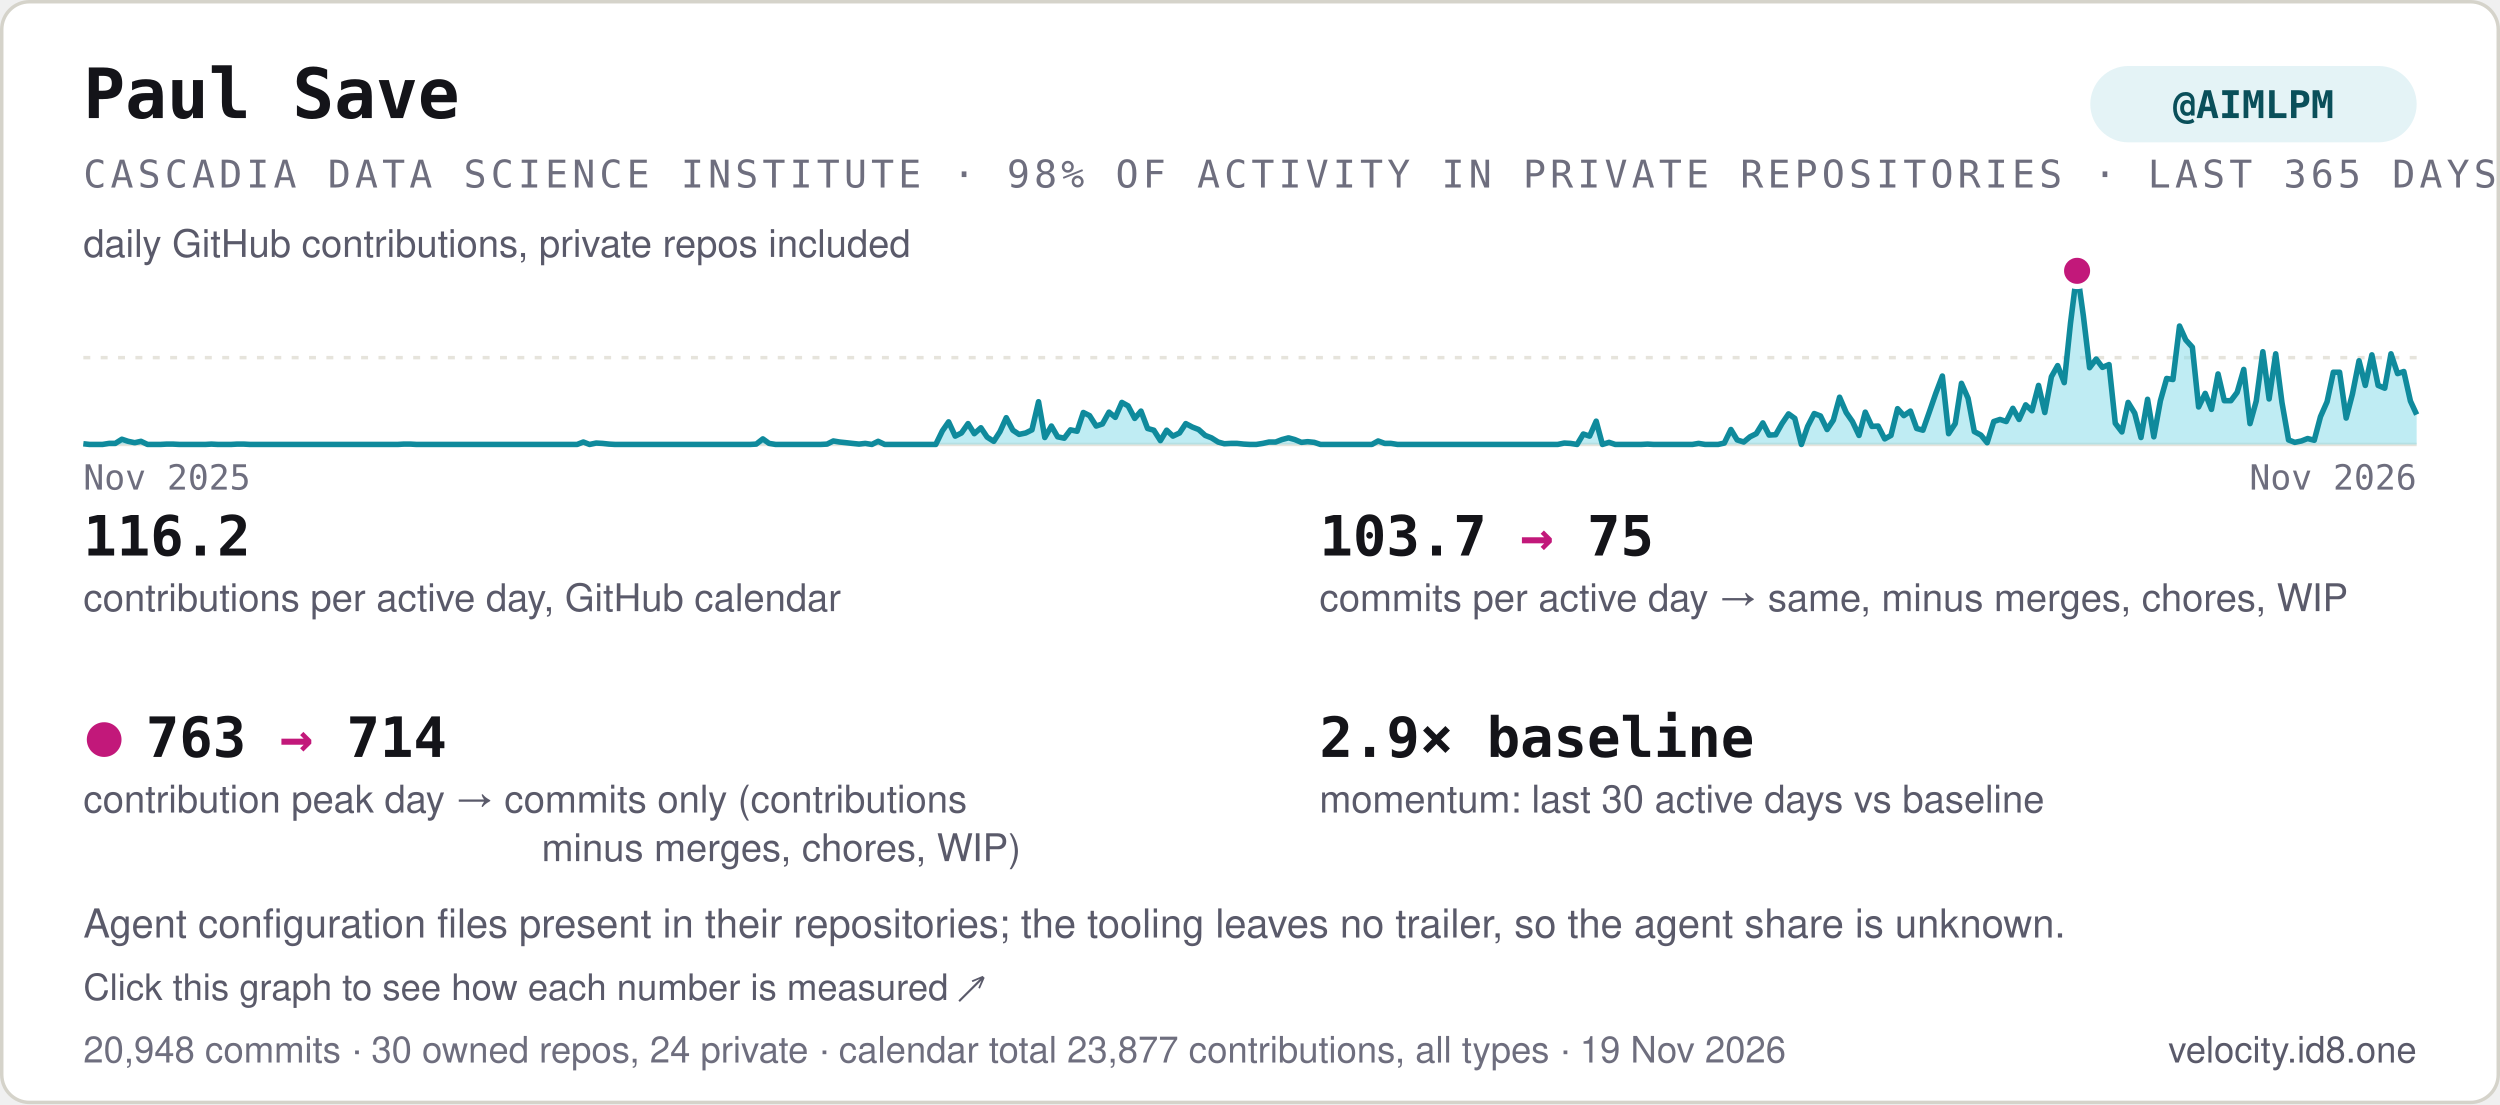
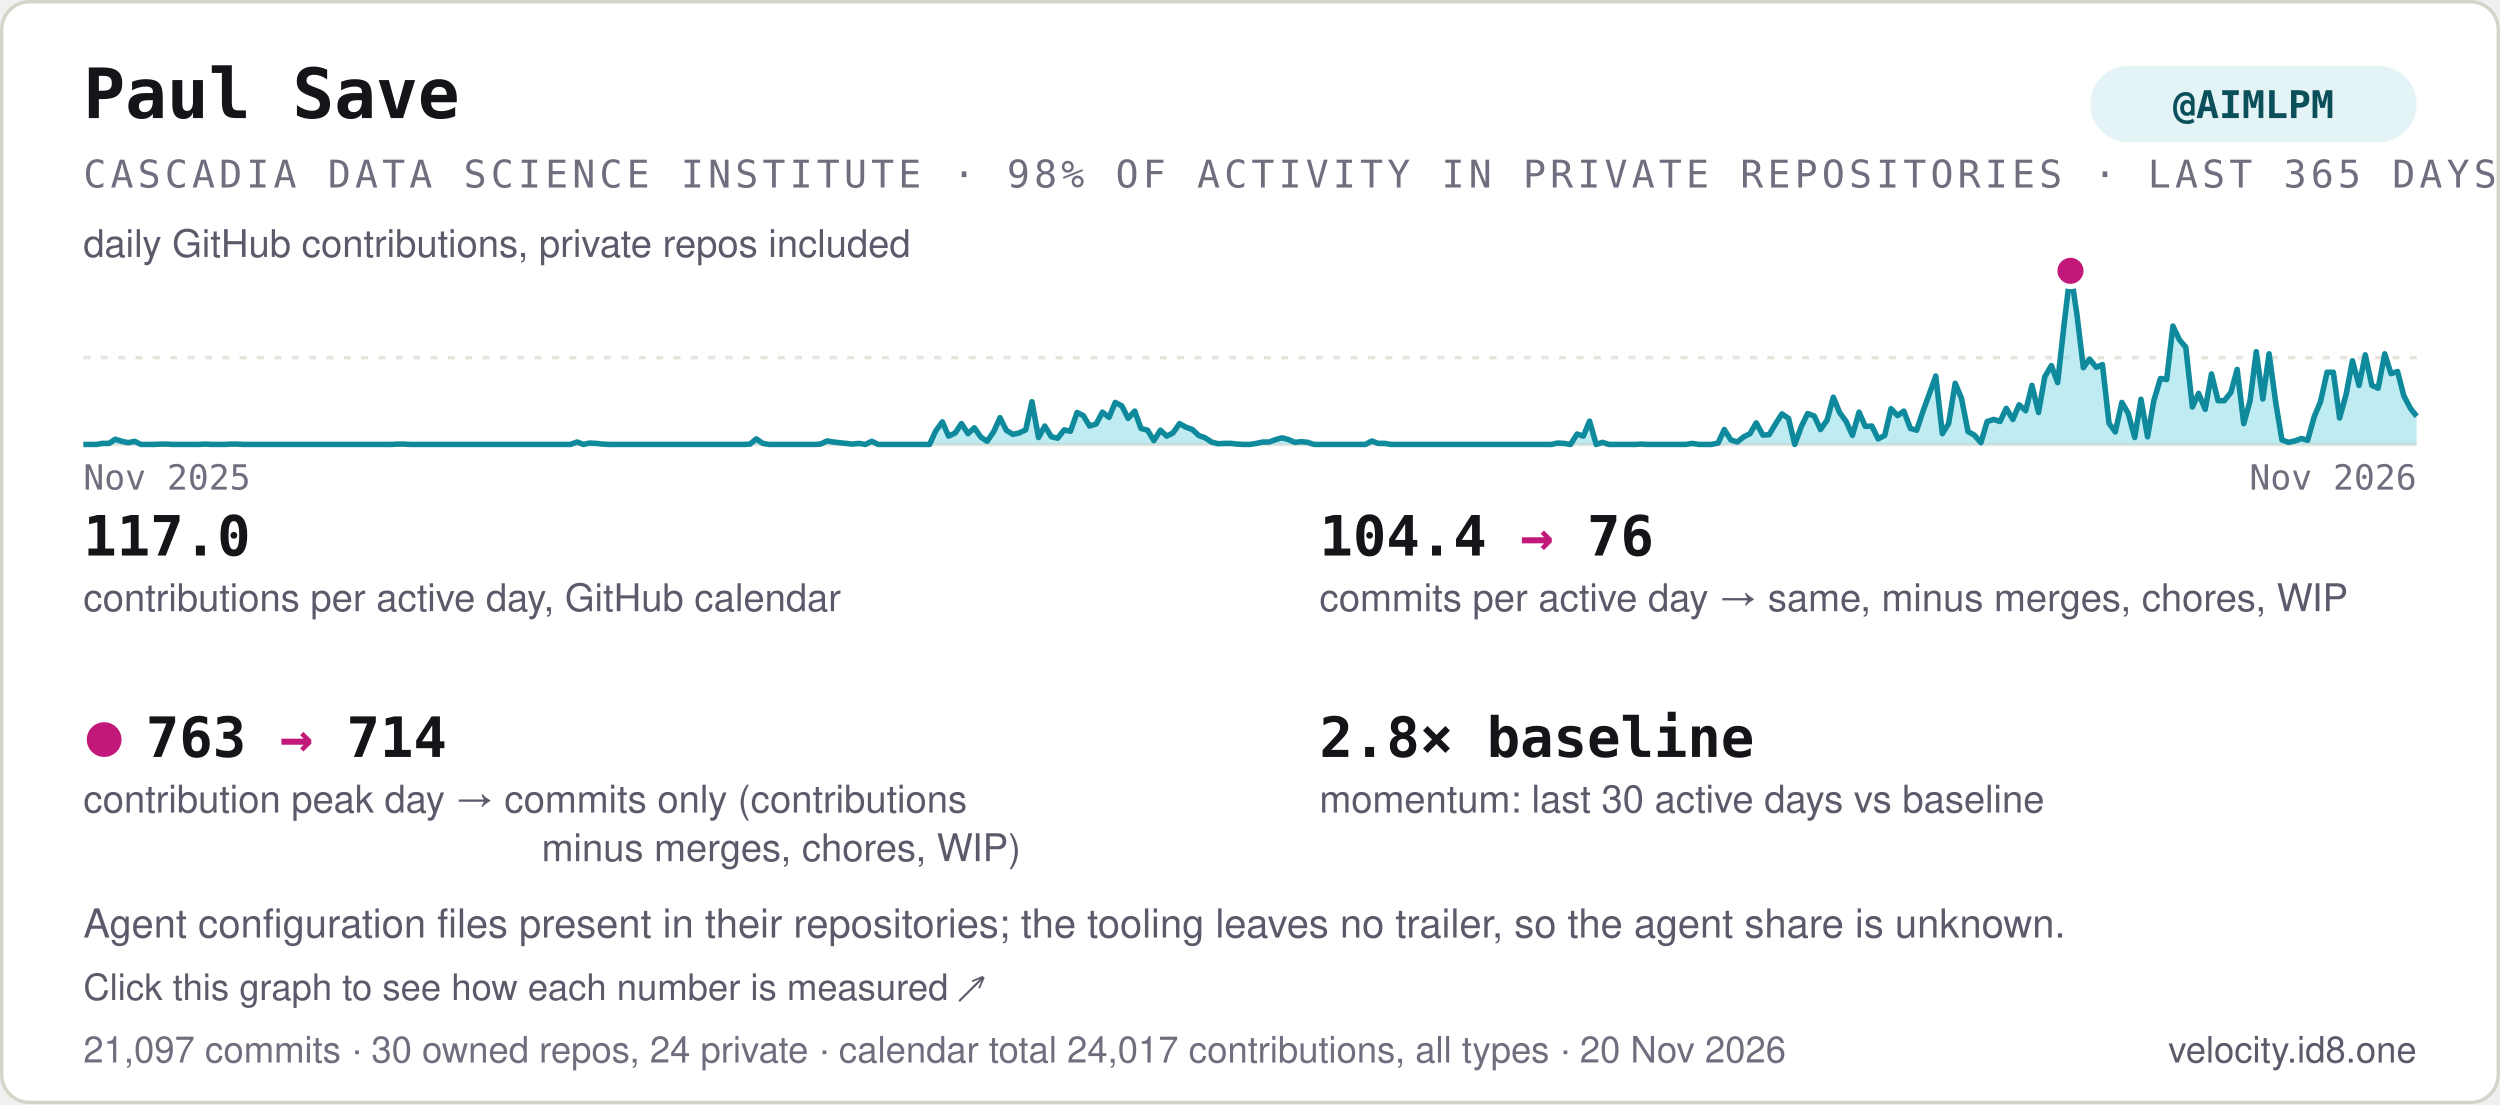
<svg xmlns="http://www.w3.org/2000/svg" width="720" height="318" viewBox="0 0 720 318" role="img" aria-label="Paul Save: Velocity Graph">
  <rect x="0.5" y="0.5" width="719" height="317" rx="8" fill="#FFFFFF" stroke="#D5D3CA" />
  <text x="24" y="34" font-family="Departure Mono, JetBrains Mono, ui-monospace, Menlo, monospace" font-size="20" font-weight="700" fill="#141419">Paul Save</text>
  <text x="24" y="54" font-family="Departure Mono, JetBrains Mono, ui-monospace, Menlo, monospace" font-size="11" letter-spacing="1.2" fill="#6E6E7E">CASCADIA DATA SCIENCE INSTITUTE · 98% OF ACTIVITY IN PRIVATE REPOSITORIES · LAST 365 DAYS</text>
  <rect x="602" y="19" width="94" height="22" rx="11" fill="#E4F3F6" />
  <text x="649" y="34" text-anchor="middle" font-family="Departure Mono, JetBrains Mono, ui-monospace, Menlo, monospace" font-size="11" font-weight="600" fill="#0A4F5A">@AIMLPM</text>
  <line x1="24" x2="696" y1="128" y2="128" stroke="#E6E4DC" />
  <line x1="24" x2="696" y1="103.0" y2="103.0" stroke="#E6E4DC" stroke-dasharray="2 3" />
-   <path d="M24.0,127.8 L25.8,128.0 L27.7,128.0 L29.5,128.0 L31.4,127.7 L33.2,127.7 L35.1,126.5 L36.9,127.1 L38.8,127.5 L40.6,127.1 L42.5,128.0 L44.3,128.0 L46.2,128.0 L48.0,127.9 L49.8,127.9 L51.7,128.0 L53.5,128.0 L55.4,128.0 L57.2,128.0 L59.1,128.0 L60.9,127.9 L62.8,128.0 L64.6,128.0 L66.5,128.0 L68.3,127.9 L70.2,127.9 L72.0,128.0 L73.8,128.0 L75.7,128.0 L77.5,128.0 L79.4,128.0 L81.2,128.0 L83.1,128.0 L84.9,128.0 L86.8,128.0 L88.6,128.0 L90.5,128.0 L92.3,128.0 L94.2,128.0 L96.0,128.0 L97.8,128.0 L99.7,128.0 L101.5,128.0 L103.4,128.0 L105.2,128.0 L107.1,128.0 L108.9,128.0 L110.8,128.0 L112.6,128.0 L114.5,128.0 L116.3,127.9 L118.2,127.9 L120.0,128.0 L121.8,128.0 L123.7,128.0 L125.5,128.0 L127.4,128.0 L129.2,128.0 L131.1,128.0 L132.9,128.0 L134.8,128.0 L136.6,128.0 L138.5,128.0 L140.3,128.0 L142.2,128.0 L144.0,128.0 L145.8,128.0 L147.7,128.0 L149.5,128.0 L151.4,128.0 L153.2,128.0 L155.1,128.0 L156.9,128.0 L158.8,128.0 L160.6,128.0 L162.5,128.0 L164.3,128.0 L166.2,128.0 L168.0,127.3 L169.8,128.0 L171.7,127.6 L173.5,127.7 L175.4,127.9 L177.2,128.0 L179.1,128.0 L180.9,128.0 L182.8,128.0 L184.6,128.0 L186.5,128.0 L188.3,128.0 L190.2,128.0 L192.0,128.0 L193.8,128.0 L195.7,128.0 L197.5,128.0 L199.4,128.0 L201.2,128.0 L203.1,128.0 L204.9,128.0 L206.8,128.0 L208.6,128.0 L210.5,128.0 L212.3,128.0 L214.2,128.0 L216.0,128.0 L217.8,127.9 L219.7,126.4 L221.5,127.7 L223.4,128.0 L225.2,128.0 L227.1,128.0 L228.9,128.0 L230.8,128.0 L232.6,128.0 L234.5,128.0 L236.3,128.0 L238.2,127.9 L240.0,127.0 L241.8,127.3 L243.7,127.5 L245.5,127.7 L247.4,127.9 L249.2,127.7 L251.1,128.0 L252.9,127.1 L254.8,128.0 L256.6,128.0 L258.5,128.0 L260.3,128.0 L262.2,128.0 L264.0,128.0 L265.8,128.0 L267.7,128.0 L269.5,128.0 L271.4,124.1 L273.2,121.5 L275.1,125.6 L276.9,124.7 L278.8,122.0 L280.6,124.9 L282.5,123.2 L284.3,125.9 L286.2,127.1 L288.0,124.3 L289.8,120.3 L291.7,123.9 L293.5,125.1 L295.4,124.7 L297.2,123.8 L299.1,115.7 L300.9,126.0 L302.8,122.7 L304.6,125.8 L306.5,126.2 L308.3,123.8 L310.2,124.2 L312.0,118.8 L313.8,119.7 L315.7,122.7 L317.5,122.1 L319.4,118.7 L321.2,120.2 L323.1,115.9 L324.9,116.9 L326.8,120.5 L328.6,118.4 L330.5,123.4 L332.3,123.9 L334.2,126.9 L336.0,123.9 L337.8,125.6 L339.7,124.7 L341.5,122.0 L343.4,123.0 L345.2,123.7 L347.1,125.4 L348.9,126.1 L350.8,127.3 L352.6,127.8 L354.5,127.7 L356.3,127.7 L358.2,127.9 L360.0,128.0 L361.8,128.0 L363.7,127.7 L365.5,127.3 L367.4,127.3 L369.2,126.6 L371.1,126.1 L372.9,126.6 L374.8,127.4 L376.6,127.2 L378.5,127.4 L380.3,128.0 L382.2,128.0 L384.0,128.0 L385.8,128.0 L387.7,128.0 L389.5,128.0 L391.4,128.0 L393.2,128.0 L395.1,128.0 L396.9,127.0 L398.8,127.7 L400.6,127.7 L402.5,128.0 L404.3,128.0 L406.2,128.0 L408.0,128.0 L409.8,128.0 L411.7,128.0 L413.5,128.0 L415.4,128.0 L417.2,128.0 L419.1,128.0 L420.9,128.0 L422.8,128.0 L424.6,128.0 L426.5,128.0 L428.3,128.0 L430.2,128.0 L432.0,128.0 L433.8,128.0 L435.7,128.0 L437.5,128.0 L439.4,128.0 L441.2,128.0 L443.1,128.0 L444.9,128.0 L446.8,128.0 L448.6,128.0 L450.5,127.6 L452.3,127.7 L454.2,128.0 L456.0,125.0 L457.8,125.6 L459.7,121.3 L461.5,128.0 L463.4,127.4 L465.2,128.0 L467.1,128.0 L468.9,128.0 L470.8,128.0 L472.6,128.0 L474.5,127.9 L476.3,128.0 L478.2,128.0 L480.0,128.0 L481.8,128.0 L483.7,128.0 L485.5,128.0 L487.4,128.0 L489.2,127.7 L491.1,128.0 L492.9,128.0 L494.8,128.0 L496.6,127.6 L498.5,123.7 L500.3,126.7 L502.2,127.3 L504.0,125.8 L505.8,124.9 L507.7,121.8 L509.5,125.3 L511.4,125.2 L513.2,122.0 L515.1,119.2 L516.9,120.5 L518.8,128.0 L520.6,122.8 L522.5,119.1 L524.3,119.8 L526.2,123.7 L528.0,121.0 L529.8,114.4 L531.7,118.8 L533.5,121.4 L535.4,125.4 L537.2,118.7 L539.1,122.8 L540.9,122.7 L542.8,126.4 L544.6,125.4 L546.5,117.7 L548.3,119.7 L550.2,118.4 L552.0,123.4 L553.8,123.9 L555.7,118.5 L557.5,113.3 L559.4,108.3 L561.2,124.9 L563.1,122.0 L564.9,110.4 L566.8,114.7 L568.6,124.3 L570.5,125.3 L572.3,127.5 L574.2,121.4 L576.0,120.8 L577.8,121.4 L579.7,117.6 L581.5,120.8 L583.4,116.6 L585.2,118.3 L587.1,111.0 L588.9,118.8 L590.8,108.5 L592.6,105.3 L594.5,110.2 L596.3,93.1 L598.2,78.0 L600.0,90.9 L601.8,105.9 L603.7,103.4 L605.5,105.8 L607.4,105.0 L609.2,121.9 L611.1,124.4 L612.9,115.9 L614.8,119.0 L616.6,126.0 L618.5,115.0 L620.3,125.8 L622.2,115.4 L624.0,109.0 L625.8,109.3 L627.7,93.9 L629.5,97.9 L631.4,100.0 L633.2,117.2 L635.1,113.3 L636.9,117.9 L638.8,107.7 L640.6,115.4 L642.5,115.4 L644.3,113.0 L646.2,106.4 L648.0,122.0 L649.8,115.5 L651.7,101.3 L653.5,114.9 L655.4,101.9 L657.2,115.9 L659.1,126.7 L660.9,127.4 L662.8,127.0 L664.6,126.3 L666.5,126.8 L668.3,120.0 L670.2,115.7 L672.0,107.2 L673.8,107.2 L675.7,120.4 L677.5,113.5 L679.4,103.9 L681.2,111.0 L683.1,102.2 L684.9,111.0 L686.8,111.8 L688.6,101.9 L690.5,107.6 L692.3,107.0 L694.2,115.5 L696.0,119.4 L696.0,128 L24,128 Z" fill="#8ADCE8" fill-opacity="0.55" />
-   <path d="M24.0,127.8 L25.8,128.0 L27.7,128.0 L29.5,128.0 L31.4,127.7 L33.2,127.7 L35.1,126.5 L36.9,127.1 L38.8,127.5 L40.6,127.1 L42.5,128.0 L44.3,128.0 L46.2,128.0 L48.0,127.9 L49.8,127.9 L51.7,128.0 L53.5,128.0 L55.4,128.0 L57.2,128.0 L59.1,128.0 L60.9,127.9 L62.8,128.0 L64.6,128.0 L66.5,128.0 L68.3,127.9 L70.2,127.9 L72.0,128.0 L73.8,128.0 L75.7,128.0 L77.5,128.0 L79.4,128.0 L81.2,128.0 L83.1,128.0 L84.9,128.0 L86.8,128.0 L88.6,128.0 L90.5,128.0 L92.3,128.0 L94.2,128.0 L96.0,128.0 L97.8,128.0 L99.7,128.0 L101.5,128.0 L103.4,128.0 L105.2,128.0 L107.1,128.0 L108.9,128.0 L110.8,128.0 L112.6,128.0 L114.5,128.0 L116.3,127.9 L118.2,127.9 L120.0,128.0 L121.8,128.0 L123.7,128.0 L125.5,128.0 L127.4,128.0 L129.2,128.0 L131.1,128.0 L132.9,128.0 L134.8,128.0 L136.6,128.0 L138.5,128.0 L140.3,128.0 L142.2,128.0 L144.0,128.0 L145.8,128.0 L147.7,128.0 L149.5,128.0 L151.4,128.0 L153.2,128.0 L155.1,128.0 L156.9,128.0 L158.8,128.0 L160.6,128.0 L162.5,128.0 L164.3,128.0 L166.2,128.0 L168.0,127.3 L169.8,128.0 L171.7,127.6 L173.5,127.7 L175.4,127.9 L177.2,128.0 L179.1,128.0 L180.9,128.0 L182.8,128.0 L184.6,128.0 L186.5,128.0 L188.3,128.0 L190.2,128.0 L192.0,128.0 L193.8,128.0 L195.7,128.0 L197.5,128.0 L199.4,128.0 L201.2,128.0 L203.1,128.0 L204.9,128.0 L206.8,128.0 L208.6,128.0 L210.5,128.0 L212.3,128.0 L214.2,128.0 L216.0,128.0 L217.8,127.9 L219.7,126.4 L221.5,127.7 L223.4,128.0 L225.2,128.0 L227.1,128.0 L228.9,128.0 L230.8,128.0 L232.6,128.0 L234.5,128.0 L236.3,128.0 L238.2,127.9 L240.0,127.0 L241.8,127.3 L243.7,127.5 L245.5,127.7 L247.4,127.9 L249.2,127.7 L251.1,128.0 L252.9,127.1 L254.8,128.0 L256.6,128.0 L258.5,128.0 L260.3,128.0 L262.2,128.0 L264.0,128.0 L265.8,128.0 L267.7,128.0 L269.5,128.0 L271.4,124.1 L273.2,121.5 L275.1,125.6 L276.9,124.7 L278.8,122.0 L280.6,124.9 L282.5,123.2 L284.3,125.9 L286.2,127.1 L288.0,124.3 L289.8,120.3 L291.7,123.9 L293.5,125.1 L295.4,124.7 L297.2,123.8 L299.1,115.7 L300.9,126.0 L302.8,122.7 L304.6,125.8 L306.5,126.2 L308.3,123.8 L310.2,124.2 L312.0,118.8 L313.8,119.7 L315.7,122.7 L317.5,122.1 L319.4,118.7 L321.2,120.2 L323.1,115.9 L324.9,116.9 L326.8,120.5 L328.6,118.4 L330.5,123.4 L332.3,123.9 L334.2,126.9 L336.0,123.9 L337.8,125.6 L339.7,124.7 L341.5,122.0 L343.4,123.0 L345.2,123.7 L347.1,125.4 L348.9,126.1 L350.8,127.3 L352.6,127.8 L354.5,127.7 L356.3,127.7 L358.2,127.9 L360.0,128.0 L361.8,128.0 L363.7,127.7 L365.5,127.3 L367.4,127.3 L369.2,126.6 L371.1,126.1 L372.9,126.6 L374.8,127.4 L376.6,127.2 L378.5,127.4 L380.3,128.0 L382.2,128.0 L384.0,128.0 L385.8,128.0 L387.7,128.0 L389.5,128.0 L391.4,128.0 L393.2,128.0 L395.1,128.0 L396.9,127.0 L398.8,127.7 L400.6,127.7 L402.5,128.0 L404.3,128.0 L406.2,128.0 L408.0,128.0 L409.8,128.0 L411.7,128.0 L413.5,128.0 L415.4,128.0 L417.2,128.0 L419.1,128.0 L420.9,128.0 L422.8,128.0 L424.6,128.0 L426.5,128.0 L428.3,128.0 L430.2,128.0 L432.0,128.0 L433.8,128.0 L435.7,128.0 L437.5,128.0 L439.4,128.0 L441.2,128.0 L443.1,128.0 L444.9,128.0 L446.8,128.0 L448.6,128.0 L450.5,127.6 L452.3,127.7 L454.2,128.0 L456.0,125.0 L457.8,125.6 L459.7,121.3 L461.5,128.0 L463.4,127.4 L465.2,128.0 L467.1,128.0 L468.9,128.0 L470.8,128.0 L472.6,128.0 L474.5,127.9 L476.3,128.0 L478.2,128.0 L480.0,128.0 L481.8,128.0 L483.7,128.0 L485.5,128.0 L487.4,128.0 L489.2,127.7 L491.1,128.0 L492.9,128.0 L494.8,128.0 L496.6,127.6 L498.5,123.7 L500.3,126.7 L502.2,127.3 L504.0,125.8 L505.8,124.9 L507.7,121.8 L509.5,125.3 L511.4,125.2 L513.2,122.0 L515.1,119.2 L516.9,120.5 L518.8,128.0 L520.6,122.8 L522.5,119.1 L524.3,119.8 L526.2,123.7 L528.0,121.0 L529.8,114.4 L531.7,118.8 L533.5,121.4 L535.4,125.4 L537.2,118.7 L539.1,122.8 L540.9,122.7 L542.8,126.4 L544.6,125.4 L546.5,117.7 L548.3,119.7 L550.2,118.4 L552.0,123.4 L553.8,123.9 L555.7,118.5 L557.5,113.3 L559.4,108.3 L561.2,124.9 L563.1,122.0 L564.9,110.4 L566.8,114.7 L568.6,124.3 L570.5,125.3 L572.3,127.5 L574.2,121.4 L576.0,120.8 L577.8,121.4 L579.7,117.6 L581.5,120.8 L583.4,116.6 L585.2,118.3 L587.1,111.0 L588.9,118.8 L590.8,108.5 L592.6,105.3 L594.5,110.2 L596.3,93.1 L598.2,78.0 L600.0,90.9 L601.8,105.9 L603.7,103.4 L605.5,105.8 L607.4,105.0 L609.2,121.9 L611.1,124.4 L612.9,115.9 L614.8,119.0 L616.6,126.0 L618.5,115.0 L620.3,125.8 L622.2,115.4 L624.0,109.0 L625.8,109.3 L627.7,93.9 L629.5,97.9 L631.4,100.0 L633.2,117.2 L635.1,113.3 L636.9,117.9 L638.8,107.7 L640.6,115.4 L642.5,115.4 L644.3,113.0 L646.2,106.4 L648.0,122.0 L649.8,115.5 L651.7,101.3 L653.5,114.9 L655.4,101.9 L657.2,115.9 L659.1,126.7 L660.9,127.4 L662.8,127.0 L664.6,126.3 L666.5,126.8 L668.3,120.0 L670.2,115.7 L672.0,107.2 L673.8,107.2 L675.7,120.4 L677.5,113.5 L679.4,103.9 L681.2,111.0 L683.1,102.2 L684.9,111.0 L686.8,111.8 L688.6,101.9 L690.5,107.6 L692.3,107.0 L694.2,115.5 L696.0,119.4" fill="none" stroke="#0F8A9C" stroke-width="1.6" stroke-linejoin="round" />
-   <circle cx="598.2" cy="78.0" r="4.5" fill="#C2187A" stroke="#FFFFFF" stroke-width="1.5" />
+   <path d="M24.0,128.0 L25.8,128.0 L27.7,128.0 L29.5,127.7 L31.4,127.7 L33.2,126.5 L35.1,127.1 L36.9,127.5 L38.8,127.1 L40.6,128.0 L42.5,128.0 L44.3,128.0 L46.2,127.9 L48.0,127.9 L49.8,128.0 L51.7,128.0 L53.5,128.0 L55.4,128.0 L57.2,128.0 L59.1,127.9 L60.9,128.0 L62.8,128.0 L64.6,128.0 L66.5,127.9 L68.3,127.9 L70.2,128.0 L72.0,128.0 L73.8,128.0 L75.7,128.0 L77.5,128.0 L79.4,128.0 L81.2,128.0 L83.1,128.0 L84.9,128.0 L86.8,128.0 L88.6,128.0 L90.5,128.0 L92.3,128.0 L94.2,128.0 L96.0,128.0 L97.8,128.0 L99.7,128.0 L101.5,128.0 L103.4,128.0 L105.2,128.0 L107.1,128.0 L108.9,128.0 L110.8,128.0 L112.6,128.0 L114.5,127.9 L116.3,127.9 L118.2,128.0 L120.0,128.0 L121.8,128.0 L123.7,128.0 L125.5,128.0 L127.4,128.0 L129.2,128.0 L131.1,128.0 L132.9,128.0 L134.8,128.0 L136.6,128.0 L138.5,128.0 L140.3,128.0 L142.2,128.0 L144.0,128.0 L145.8,128.0 L147.7,128.0 L149.5,128.0 L151.4,128.0 L153.2,128.0 L155.1,128.0 L156.9,128.0 L158.8,128.0 L160.6,128.0 L162.5,128.0 L164.3,128.0 L166.2,127.3 L168.0,128.0 L169.8,127.6 L171.7,127.7 L173.5,127.9 L175.4,128.0 L177.2,128.0 L179.1,128.0 L180.9,128.0 L182.8,128.0 L184.6,128.0 L186.5,128.0 L188.3,128.0 L190.2,128.0 L192.0,128.0 L193.8,128.0 L195.7,128.0 L197.5,128.0 L199.4,128.0 L201.2,128.0 L203.1,128.0 L204.9,128.0 L206.8,128.0 L208.6,128.0 L210.5,128.0 L212.3,128.0 L214.2,128.0 L216.0,127.9 L217.8,126.4 L219.7,127.7 L221.5,128.0 L223.4,128.0 L225.2,128.0 L227.1,128.0 L228.9,128.0 L230.8,128.0 L232.6,128.0 L234.5,128.0 L236.3,127.9 L238.2,127.0 L240.0,127.3 L241.8,127.5 L243.7,127.7 L245.5,127.9 L247.4,127.7 L249.2,128.0 L251.1,127.1 L252.9,128.0 L254.8,128.0 L256.6,128.0 L258.5,128.0 L260.3,128.0 L262.2,128.0 L264.0,128.0 L265.8,128.0 L267.7,128.0 L269.5,124.1 L271.4,121.5 L273.2,125.6 L275.1,124.7 L276.9,122.0 L278.8,124.9 L280.6,123.2 L282.5,125.9 L284.3,127.1 L286.2,124.3 L288.0,120.3 L289.8,123.9 L291.7,125.1 L293.5,124.7 L295.4,123.8 L297.2,115.7 L299.1,126.0 L300.9,122.7 L302.8,125.8 L304.6,126.2 L306.5,123.8 L308.3,124.2 L310.2,118.8 L312.0,119.7 L313.8,122.7 L315.7,122.1 L317.5,118.7 L319.4,120.2 L321.2,115.9 L323.1,116.9 L324.9,120.5 L326.8,118.4 L328.6,123.4 L330.5,123.9 L332.3,126.9 L334.2,123.9 L336.0,125.6 L337.8,124.7 L339.7,122.0 L341.5,123.0 L343.4,123.7 L345.2,125.4 L347.1,126.1 L348.9,127.3 L350.8,127.8 L352.6,127.7 L354.5,127.7 L356.3,127.9 L358.2,128.0 L360.0,128.0 L361.8,127.7 L363.7,127.3 L365.5,127.3 L367.4,126.6 L369.2,126.1 L371.1,126.6 L372.9,127.4 L374.8,127.2 L376.6,127.4 L378.5,128.0 L380.3,128.0 L382.2,128.0 L384.0,128.0 L385.8,128.0 L387.7,128.0 L389.5,128.0 L391.4,128.0 L393.2,128.0 L395.1,127.0 L396.9,127.7 L398.8,127.7 L400.6,128.0 L402.5,128.0 L404.3,128.0 L406.2,128.0 L408.0,128.0 L409.8,128.0 L411.7,128.0 L413.5,128.0 L415.4,128.0 L417.2,128.0 L419.1,128.0 L420.9,128.0 L422.8,128.0 L424.6,128.0 L426.5,128.0 L428.3,128.0 L430.2,128.0 L432.0,128.0 L433.8,128.0 L435.7,128.0 L437.5,128.0 L439.4,128.0 L441.2,128.0 L443.1,128.0 L444.9,128.0 L446.8,128.0 L448.6,127.6 L450.5,127.7 L452.3,128.0 L454.2,125.0 L456.0,125.6 L457.8,121.3 L459.7,128.0 L461.5,127.4 L463.4,128.0 L465.2,128.0 L467.1,128.0 L468.9,128.0 L470.8,128.0 L472.6,127.9 L474.5,128.0 L476.3,128.0 L478.2,128.0 L480.0,128.0 L481.8,128.0 L483.7,128.0 L485.5,128.0 L487.4,127.7 L489.2,128.0 L491.1,128.0 L492.9,128.0 L494.8,127.6 L496.6,123.7 L498.5,126.7 L500.3,127.3 L502.2,125.8 L504.0,124.9 L505.8,121.8 L507.7,125.3 L509.5,125.2 L511.4,122.0 L513.2,119.2 L515.1,120.5 L516.9,128.0 L518.8,122.8 L520.6,119.1 L522.5,119.8 L524.3,123.7 L526.2,121.0 L528.0,114.4 L529.8,118.8 L531.7,121.4 L533.5,125.4 L535.4,118.7 L537.2,122.8 L539.1,122.7 L540.9,126.4 L542.8,125.4 L544.6,117.7 L546.5,119.7 L548.3,118.4 L550.2,123.4 L552.0,123.9 L553.8,118.5 L555.7,113.3 L557.5,108.3 L559.4,124.9 L561.2,122.0 L563.1,110.4 L564.9,114.7 L566.8,124.3 L568.6,125.3 L570.5,127.5 L572.3,121.4 L574.2,120.8 L576.0,121.4 L577.8,117.6 L579.7,120.8 L581.5,116.6 L583.4,118.3 L585.2,111.0 L587.1,118.8 L588.9,108.5 L590.8,105.3 L592.6,110.2 L594.5,93.1 L596.3,78.0 L598.2,90.9 L600.0,105.9 L601.8,103.4 L603.7,105.8 L605.5,105.0 L607.4,121.9 L609.2,124.4 L611.1,115.9 L612.9,119.0 L614.8,126.0 L616.6,115.0 L618.5,125.8 L620.3,115.4 L622.2,109.0 L624.0,109.3 L625.8,93.9 L627.7,97.9 L629.5,100.0 L631.4,117.2 L633.2,113.3 L635.1,117.9 L636.9,107.7 L638.8,115.4 L640.6,115.4 L642.5,113.0 L644.3,106.4 L646.2,122.0 L648.0,115.5 L649.8,101.3 L651.7,114.9 L653.5,101.9 L655.4,115.9 L657.2,126.7 L659.1,127.4 L660.9,127.0 L662.8,126.3 L664.6,126.8 L666.5,120.0 L668.3,115.7 L670.2,107.2 L672.0,107.2 L673.8,120.4 L675.7,113.5 L677.5,103.9 L679.4,111.0 L681.2,102.2 L683.1,111.0 L684.9,111.8 L686.8,101.9 L688.6,107.6 L690.5,107.0 L692.3,114.0 L694.2,117.6 L696.0,119.9 L696.0,128 L24,128 Z" fill="#8ADCE8" fill-opacity="0.55" />
+   <path d="M24.0,128.0 L25.8,128.0 L27.7,128.0 L29.5,127.7 L31.4,127.7 L33.2,126.5 L35.1,127.1 L36.9,127.5 L38.8,127.1 L40.6,128.0 L42.5,128.0 L44.3,128.0 L46.2,127.9 L48.0,127.9 L49.8,128.0 L51.7,128.0 L53.5,128.0 L55.4,128.0 L57.2,128.0 L59.1,127.9 L60.9,128.0 L62.8,128.0 L64.6,128.0 L66.5,127.9 L68.3,127.9 L70.2,128.0 L72.0,128.0 L73.8,128.0 L75.7,128.0 L77.5,128.0 L79.4,128.0 L81.2,128.0 L83.1,128.0 L84.9,128.0 L86.8,128.0 L88.6,128.0 L90.5,128.0 L92.3,128.0 L94.2,128.0 L96.0,128.0 L97.8,128.0 L99.7,128.0 L101.5,128.0 L103.4,128.0 L105.2,128.0 L107.1,128.0 L108.9,128.0 L110.8,128.0 L112.6,128.0 L114.5,127.9 L116.3,127.9 L118.2,128.0 L120.0,128.0 L121.8,128.0 L123.7,128.0 L125.5,128.0 L127.4,128.0 L129.2,128.0 L131.1,128.0 L132.9,128.0 L134.8,128.0 L136.6,128.0 L138.5,128.0 L140.3,128.0 L142.2,128.0 L144.0,128.0 L145.8,128.0 L147.7,128.0 L149.5,128.0 L151.4,128.0 L153.2,128.0 L155.1,128.0 L156.9,128.0 L158.8,128.0 L160.6,128.0 L162.5,128.0 L164.3,128.0 L166.2,127.3 L168.0,128.0 L169.8,127.6 L171.7,127.7 L173.5,127.9 L175.4,128.0 L177.2,128.0 L179.1,128.0 L180.9,128.0 L182.8,128.0 L184.6,128.0 L186.5,128.0 L188.3,128.0 L190.2,128.0 L192.0,128.0 L193.8,128.0 L195.7,128.0 L197.5,128.0 L199.4,128.0 L201.2,128.0 L203.1,128.0 L204.9,128.0 L206.8,128.0 L208.6,128.0 L210.5,128.0 L212.3,128.0 L214.2,128.0 L216.0,127.9 L217.8,126.4 L219.7,127.7 L221.5,128.0 L223.4,128.0 L225.2,128.0 L227.1,128.0 L228.9,128.0 L230.8,128.0 L232.6,128.0 L234.5,128.0 L236.3,127.9 L238.2,127.0 L240.0,127.3 L241.8,127.5 L243.7,127.7 L245.5,127.9 L247.4,127.7 L249.2,128.0 L251.1,127.1 L252.9,128.0 L254.8,128.0 L256.6,128.0 L258.5,128.0 L260.3,128.0 L262.2,128.0 L264.0,128.0 L265.8,128.0 L267.7,128.0 L269.5,124.1 L271.4,121.5 L273.2,125.6 L275.1,124.7 L276.9,122.0 L278.8,124.9 L280.6,123.2 L282.5,125.9 L284.3,127.1 L286.2,124.3 L288.0,120.3 L289.8,123.9 L291.7,125.1 L293.5,124.7 L295.4,123.8 L297.2,115.7 L299.1,126.0 L300.9,122.7 L302.8,125.8 L304.6,126.2 L306.5,123.8 L308.3,124.2 L310.2,118.8 L312.0,119.7 L313.8,122.7 L315.7,122.1 L317.5,118.7 L319.4,120.2 L321.2,115.9 L323.1,116.9 L324.9,120.5 L326.8,118.4 L328.6,123.4 L330.5,123.9 L332.3,126.9 L334.2,123.9 L336.0,125.6 L337.8,124.7 L339.7,122.0 L341.5,123.0 L343.4,123.7 L345.2,125.4 L347.1,126.1 L348.9,127.3 L350.8,127.8 L352.6,127.7 L354.5,127.7 L356.3,127.9 L358.2,128.0 L360.0,128.0 L361.8,127.7 L363.7,127.3 L365.5,127.3 L367.4,126.6 L369.2,126.1 L371.1,126.6 L372.9,127.4 L374.8,127.2 L376.6,127.4 L378.5,128.0 L380.3,128.0 L382.2,128.0 L384.0,128.0 L385.8,128.0 L387.7,128.0 L389.5,128.0 L391.4,128.0 L393.2,128.0 L395.1,127.0 L396.9,127.7 L398.8,127.7 L400.6,128.0 L402.5,128.0 L404.3,128.0 L406.2,128.0 L408.0,128.0 L409.8,128.0 L411.7,128.0 L413.5,128.0 L415.4,128.0 L417.2,128.0 L419.1,128.0 L420.9,128.0 L422.8,128.0 L424.6,128.0 L426.5,128.0 L428.3,128.0 L430.2,128.0 L432.0,128.0 L433.8,128.0 L435.7,128.0 L437.5,128.0 L439.4,128.0 L441.2,128.0 L443.1,128.0 L444.9,128.0 L446.8,128.0 L448.6,127.6 L450.5,127.7 L452.3,128.0 L454.2,125.0 L456.0,125.6 L457.8,121.3 L459.7,128.0 L461.5,127.4 L463.4,128.0 L465.2,128.0 L467.1,128.0 L468.9,128.0 L470.8,128.0 L472.6,127.9 L474.5,128.0 L476.3,128.0 L478.2,128.0 L480.0,128.0 L481.8,128.0 L483.7,128.0 L485.5,128.0 L487.4,127.7 L489.2,128.0 L491.1,128.0 L492.9,128.0 L494.8,127.6 L496.6,123.7 L498.5,126.7 L500.3,127.3 L502.2,125.8 L504.0,124.9 L505.8,121.8 L507.7,125.3 L509.5,125.2 L511.4,122.0 L513.2,119.2 L515.1,120.5 L516.9,128.0 L518.8,122.8 L520.6,119.1 L522.5,119.8 L524.3,123.7 L526.2,121.0 L528.0,114.4 L529.8,118.8 L531.7,121.4 L533.5,125.4 L535.4,118.7 L537.2,122.8 L539.1,122.7 L540.9,126.4 L542.8,125.4 L544.6,117.7 L546.5,119.7 L548.3,118.4 L550.2,123.4 L552.0,123.9 L553.8,118.5 L555.7,113.3 L557.5,108.3 L559.4,124.9 L561.2,122.0 L563.1,110.4 L564.9,114.7 L566.8,124.3 L568.6,125.3 L570.5,127.5 L572.3,121.4 L574.2,120.8 L576.0,121.4 L577.8,117.6 L579.7,120.8 L581.5,116.6 L583.4,118.3 L585.2,111.0 L587.1,118.8 L588.9,108.5 L590.8,105.3 L592.6,110.2 L594.5,93.1 L596.3,78.0 L598.2,90.9 L600.0,105.9 L601.8,103.4 L603.7,105.8 L605.5,105.0 L607.4,121.9 L609.2,124.4 L611.1,115.9 L612.9,119.0 L614.8,126.0 L616.6,115.0 L618.5,125.8 L620.3,115.4 L622.2,109.0 L624.0,109.3 L625.8,93.9 L627.7,97.9 L629.5,100.0 L631.4,117.2 L633.2,113.3 L635.1,117.9 L636.9,107.7 L638.8,115.4 L640.6,115.4 L642.5,113.0 L644.3,106.4 L646.2,122.0 L648.0,115.5 L649.8,101.3 L651.7,114.9 L653.5,101.9 L655.4,115.9 L657.2,126.7 L659.1,127.4 L660.9,127.0 L662.8,126.3 L664.6,126.8 L666.5,120.0 L668.3,115.7 L670.2,107.2 L672.0,107.2 L673.8,120.4 L675.7,113.5 L677.5,103.9 L679.4,111.0 L681.2,102.2 L683.1,111.0 L684.9,111.8 L686.8,101.9 L688.6,107.6 L690.5,107.0 L692.3,114.0 L694.2,117.6 L696.0,119.9" fill="none" stroke="#0F8A9C" stroke-width="1.6" stroke-linejoin="round" />
+   <circle cx="596.3" cy="78.0" r="4.5" fill="#C2187A" stroke="#FFFFFF" stroke-width="1.5" />
  <text x="24" y="141" font-family="Departure Mono, JetBrains Mono, ui-monospace, Menlo, monospace" font-size="10" fill="#6E6E7E">Nov 2025</text>
  <text x="696" y="141" text-anchor="end" font-family="Departure Mono, JetBrains Mono, ui-monospace, Menlo, monospace" font-size="10" fill="#6E6E7E">Nov 2026</text>
  <text x="24" y="74" font-family="-apple-system, BlinkMacSystemFont, 'Segoe UI', Helvetica, Arial, sans-serif" font-size="11" fill="#5A5A6A">daily GitHub contributions, private repos included</text>
-   <text x="24" y="160" font-family="Departure Mono, JetBrains Mono, ui-monospace, Menlo, monospace" font-size="16" font-weight="600" fill="#141419">116.2</text>
+   <text x="24" y="160" font-family="Departure Mono, JetBrains Mono, ui-monospace, Menlo, monospace" font-size="16" font-weight="600" fill="#141419">117.0</text>
  <text x="24" y="176" font-family="-apple-system, BlinkMacSystemFont, 'Segoe UI', Helvetica, Arial, sans-serif" font-size="11" fill="#5A5A6A">contributions per active day, GitHub calendar</text>
-   <text x="380" y="160" font-family="Departure Mono, JetBrains Mono, ui-monospace, Menlo, monospace" font-size="16" font-weight="600" fill="#141419">103.7 <tspan fill="#C2187A">→</tspan> 75</text>
+   <text x="380" y="160" font-family="Departure Mono, JetBrains Mono, ui-monospace, Menlo, monospace" font-size="16" font-weight="600" fill="#141419">104.4 <tspan fill="#C2187A">→</tspan> 76</text>
  <text x="380" y="176" font-family="-apple-system, BlinkMacSystemFont, 'Segoe UI', Helvetica, Arial, sans-serif" font-size="11" fill="#5A5A6A">commits per active day → same, minus merges, chores, WIP</text>
  <circle cx="30" cy="213" r="5" fill="#C2187A" />
  <text x="42" y="218" font-family="Departure Mono, JetBrains Mono, ui-monospace, Menlo, monospace" font-size="16" font-weight="600" fill="#141419">763 <tspan fill="#C2187A">→</tspan> 714</text>
  <text x="24" y="234" font-family="-apple-system, BlinkMacSystemFont, 'Segoe UI', Helvetica, Arial, sans-serif" font-size="11" fill="#5A5A6A">contribution peak day → commits only (contributions</text>
  <text x="156" y="248" font-family="-apple-system, BlinkMacSystemFont, 'Segoe UI', Helvetica, Arial, sans-serif" font-size="11" fill="#5A5A6A">minus merges, chores, WIP)</text>
-   <text x="380" y="218" font-family="Departure Mono, JetBrains Mono, ui-monospace, Menlo, monospace" font-size="16" font-weight="600" fill="#141419">2.9× baseline</text>
+   <text x="380" y="218" font-family="Departure Mono, JetBrains Mono, ui-monospace, Menlo, monospace" font-size="16" font-weight="600" fill="#141419">2.8× baseline</text>
  <text x="380" y="234" font-family="-apple-system, BlinkMacSystemFont, 'Segoe UI', Helvetica, Arial, sans-serif" font-size="11" fill="#5A5A6A">momentum: last 30 active days vs baseline</text>
  <text x="24" y="270" font-family="-apple-system, BlinkMacSystemFont, 'Segoe UI', Helvetica, Arial, sans-serif" font-size="11.5" fill="#5A5A6A">Agent configuration files present in their repositories; the tooling leaves no trailer, so the agent share is unknown.</text>
  <text x="24" y="288" font-family="-apple-system, BlinkMacSystemFont, 'Segoe UI', Helvetica, Arial, sans-serif" font-size="10.5" fill="#5A5A6A">Click this graph to see how each number is measured ↗</text>
-   <text x="24" y="306" font-family="-apple-system, BlinkMacSystemFont, 'Segoe UI', Helvetica, Arial, sans-serif" font-size="10.5" fill="#6E6E7E">20,948 commits · 30 owned repos, 24 private · calendar total 23,877 contributions, all types · 19 Nov 2026</text>
+   <text x="24" y="306" font-family="-apple-system, BlinkMacSystemFont, 'Segoe UI', Helvetica, Arial, sans-serif" font-size="10.5" fill="#6E6E7E">21,097 commits · 30 owned repos, 24 private · calendar total 24,017 contributions, all types · 20 Nov 2026</text>
  <text x="696" y="306" text-anchor="end" font-family="-apple-system, BlinkMacSystemFont, 'Segoe UI', Helvetica, Arial, sans-serif" font-size="10.5" fill="#5A5A6A">velocity.id8.one</text>
</svg>
